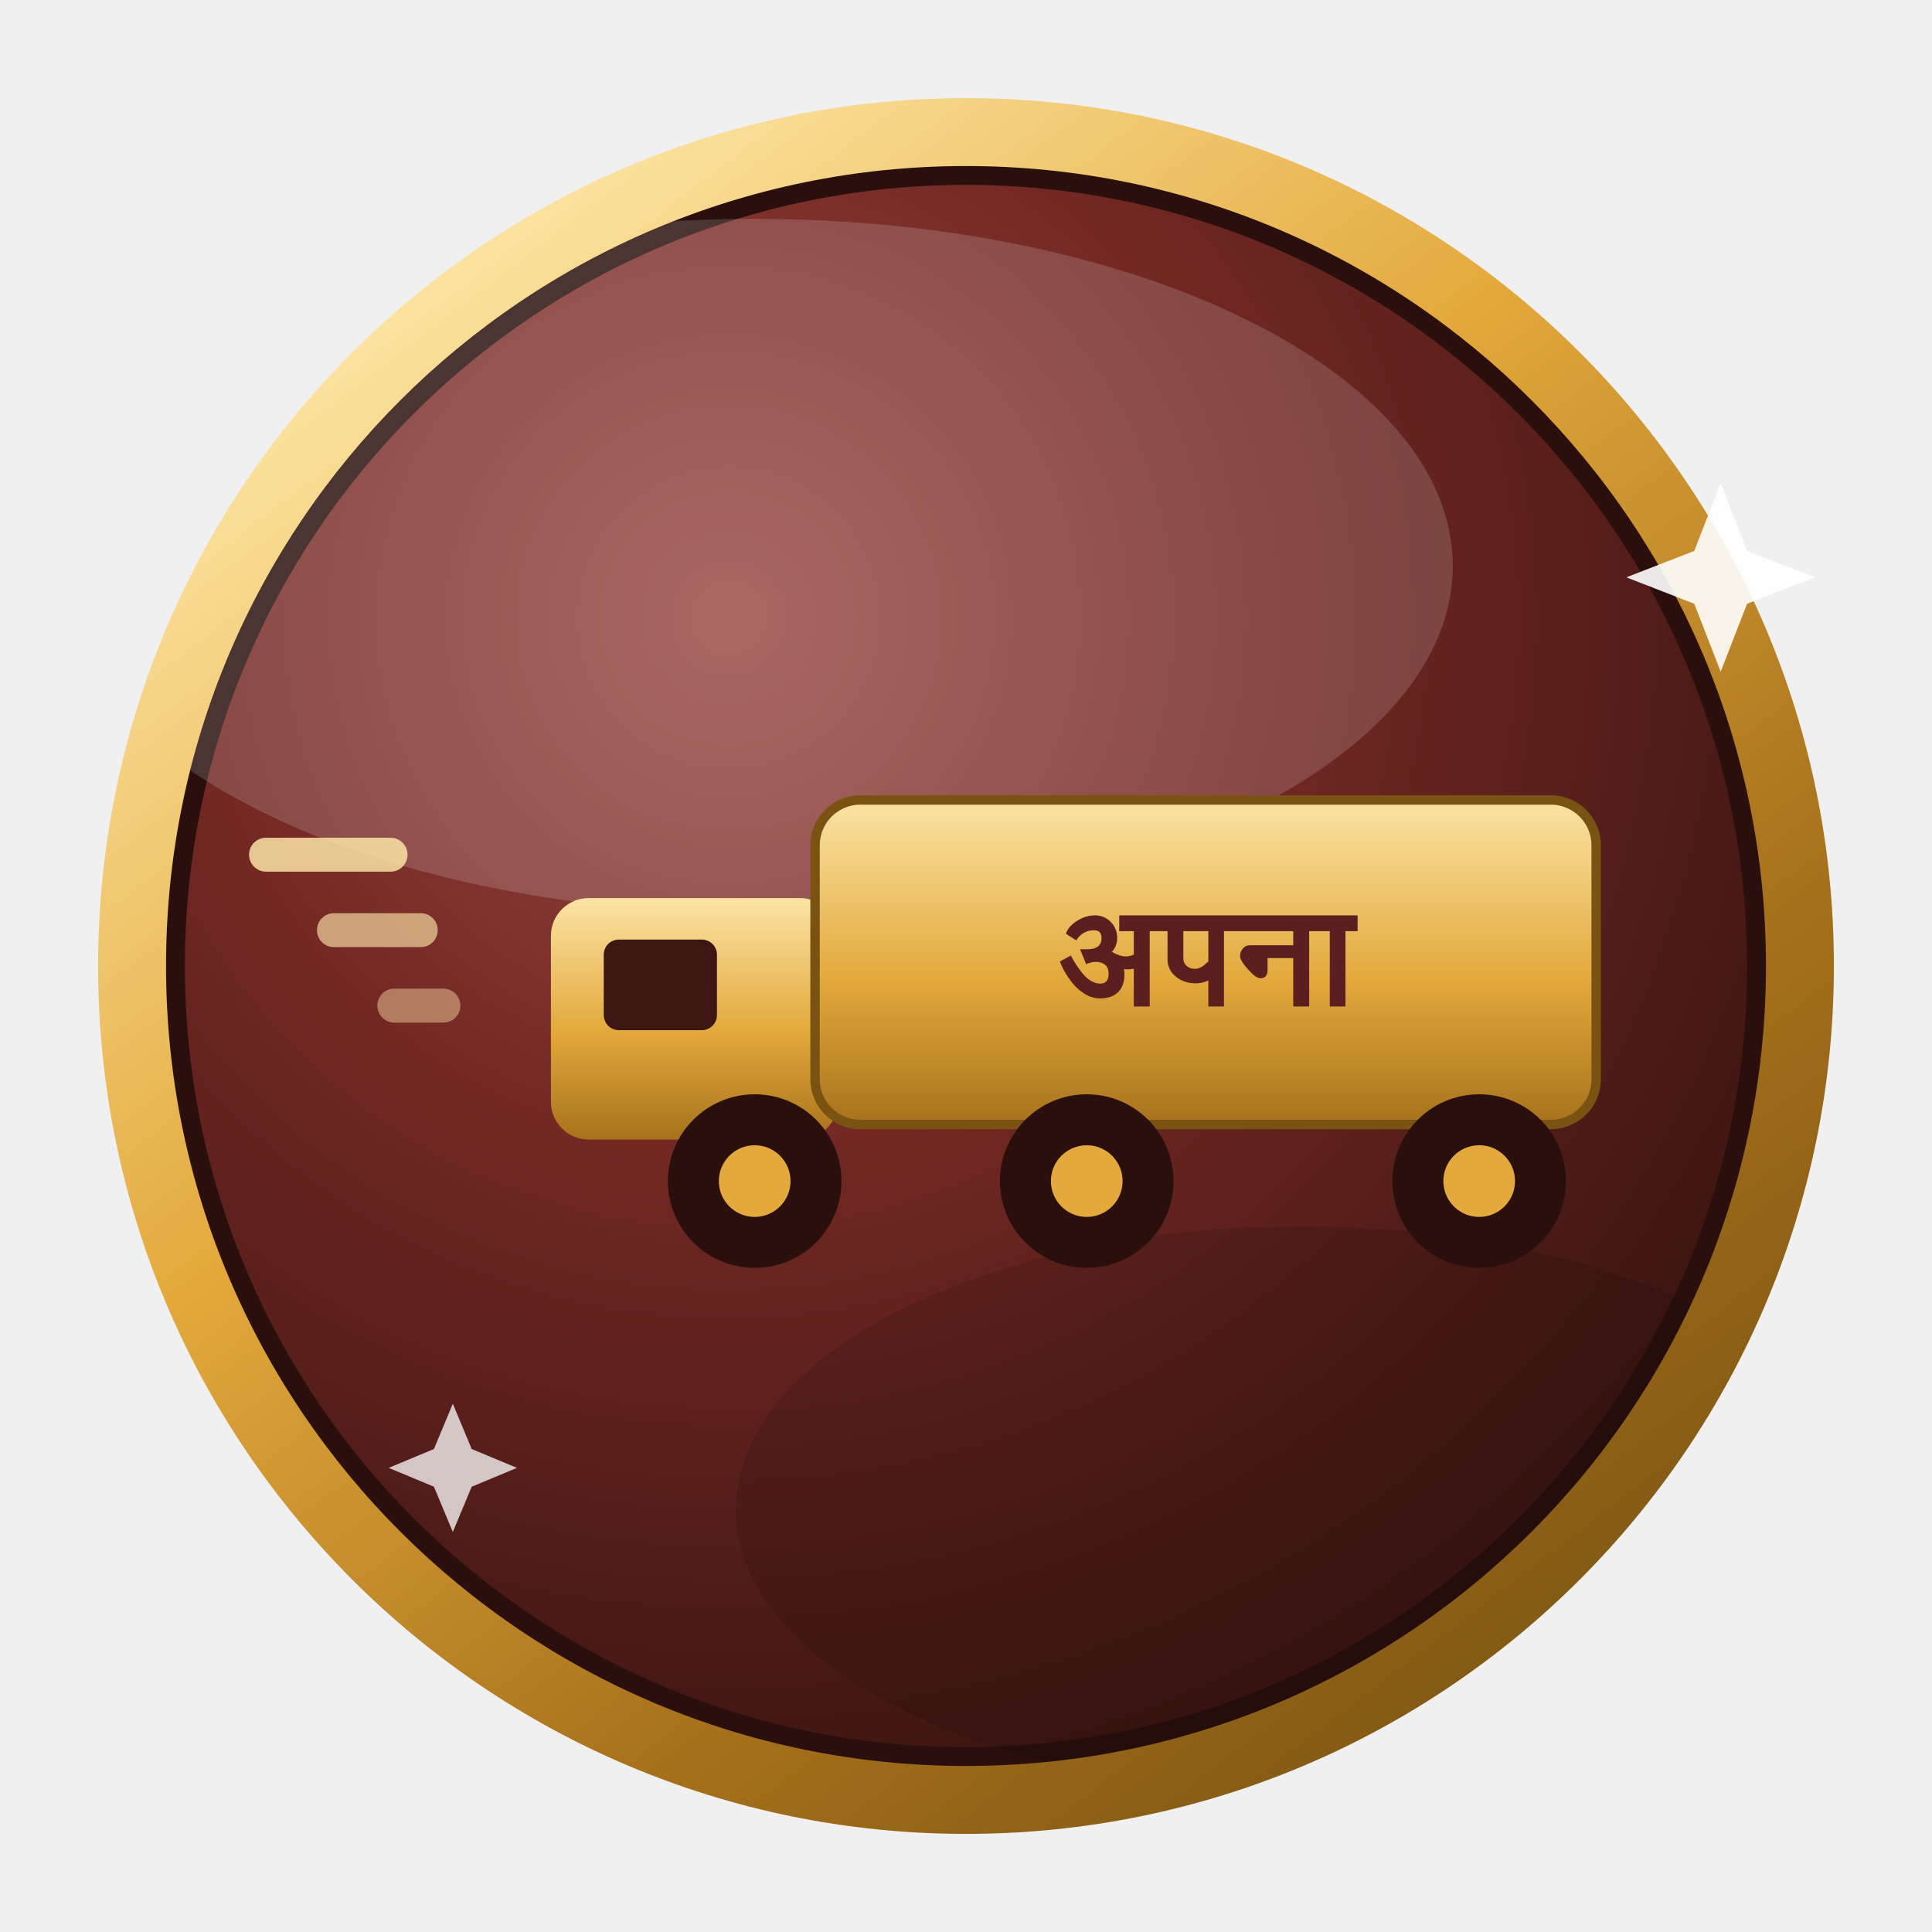
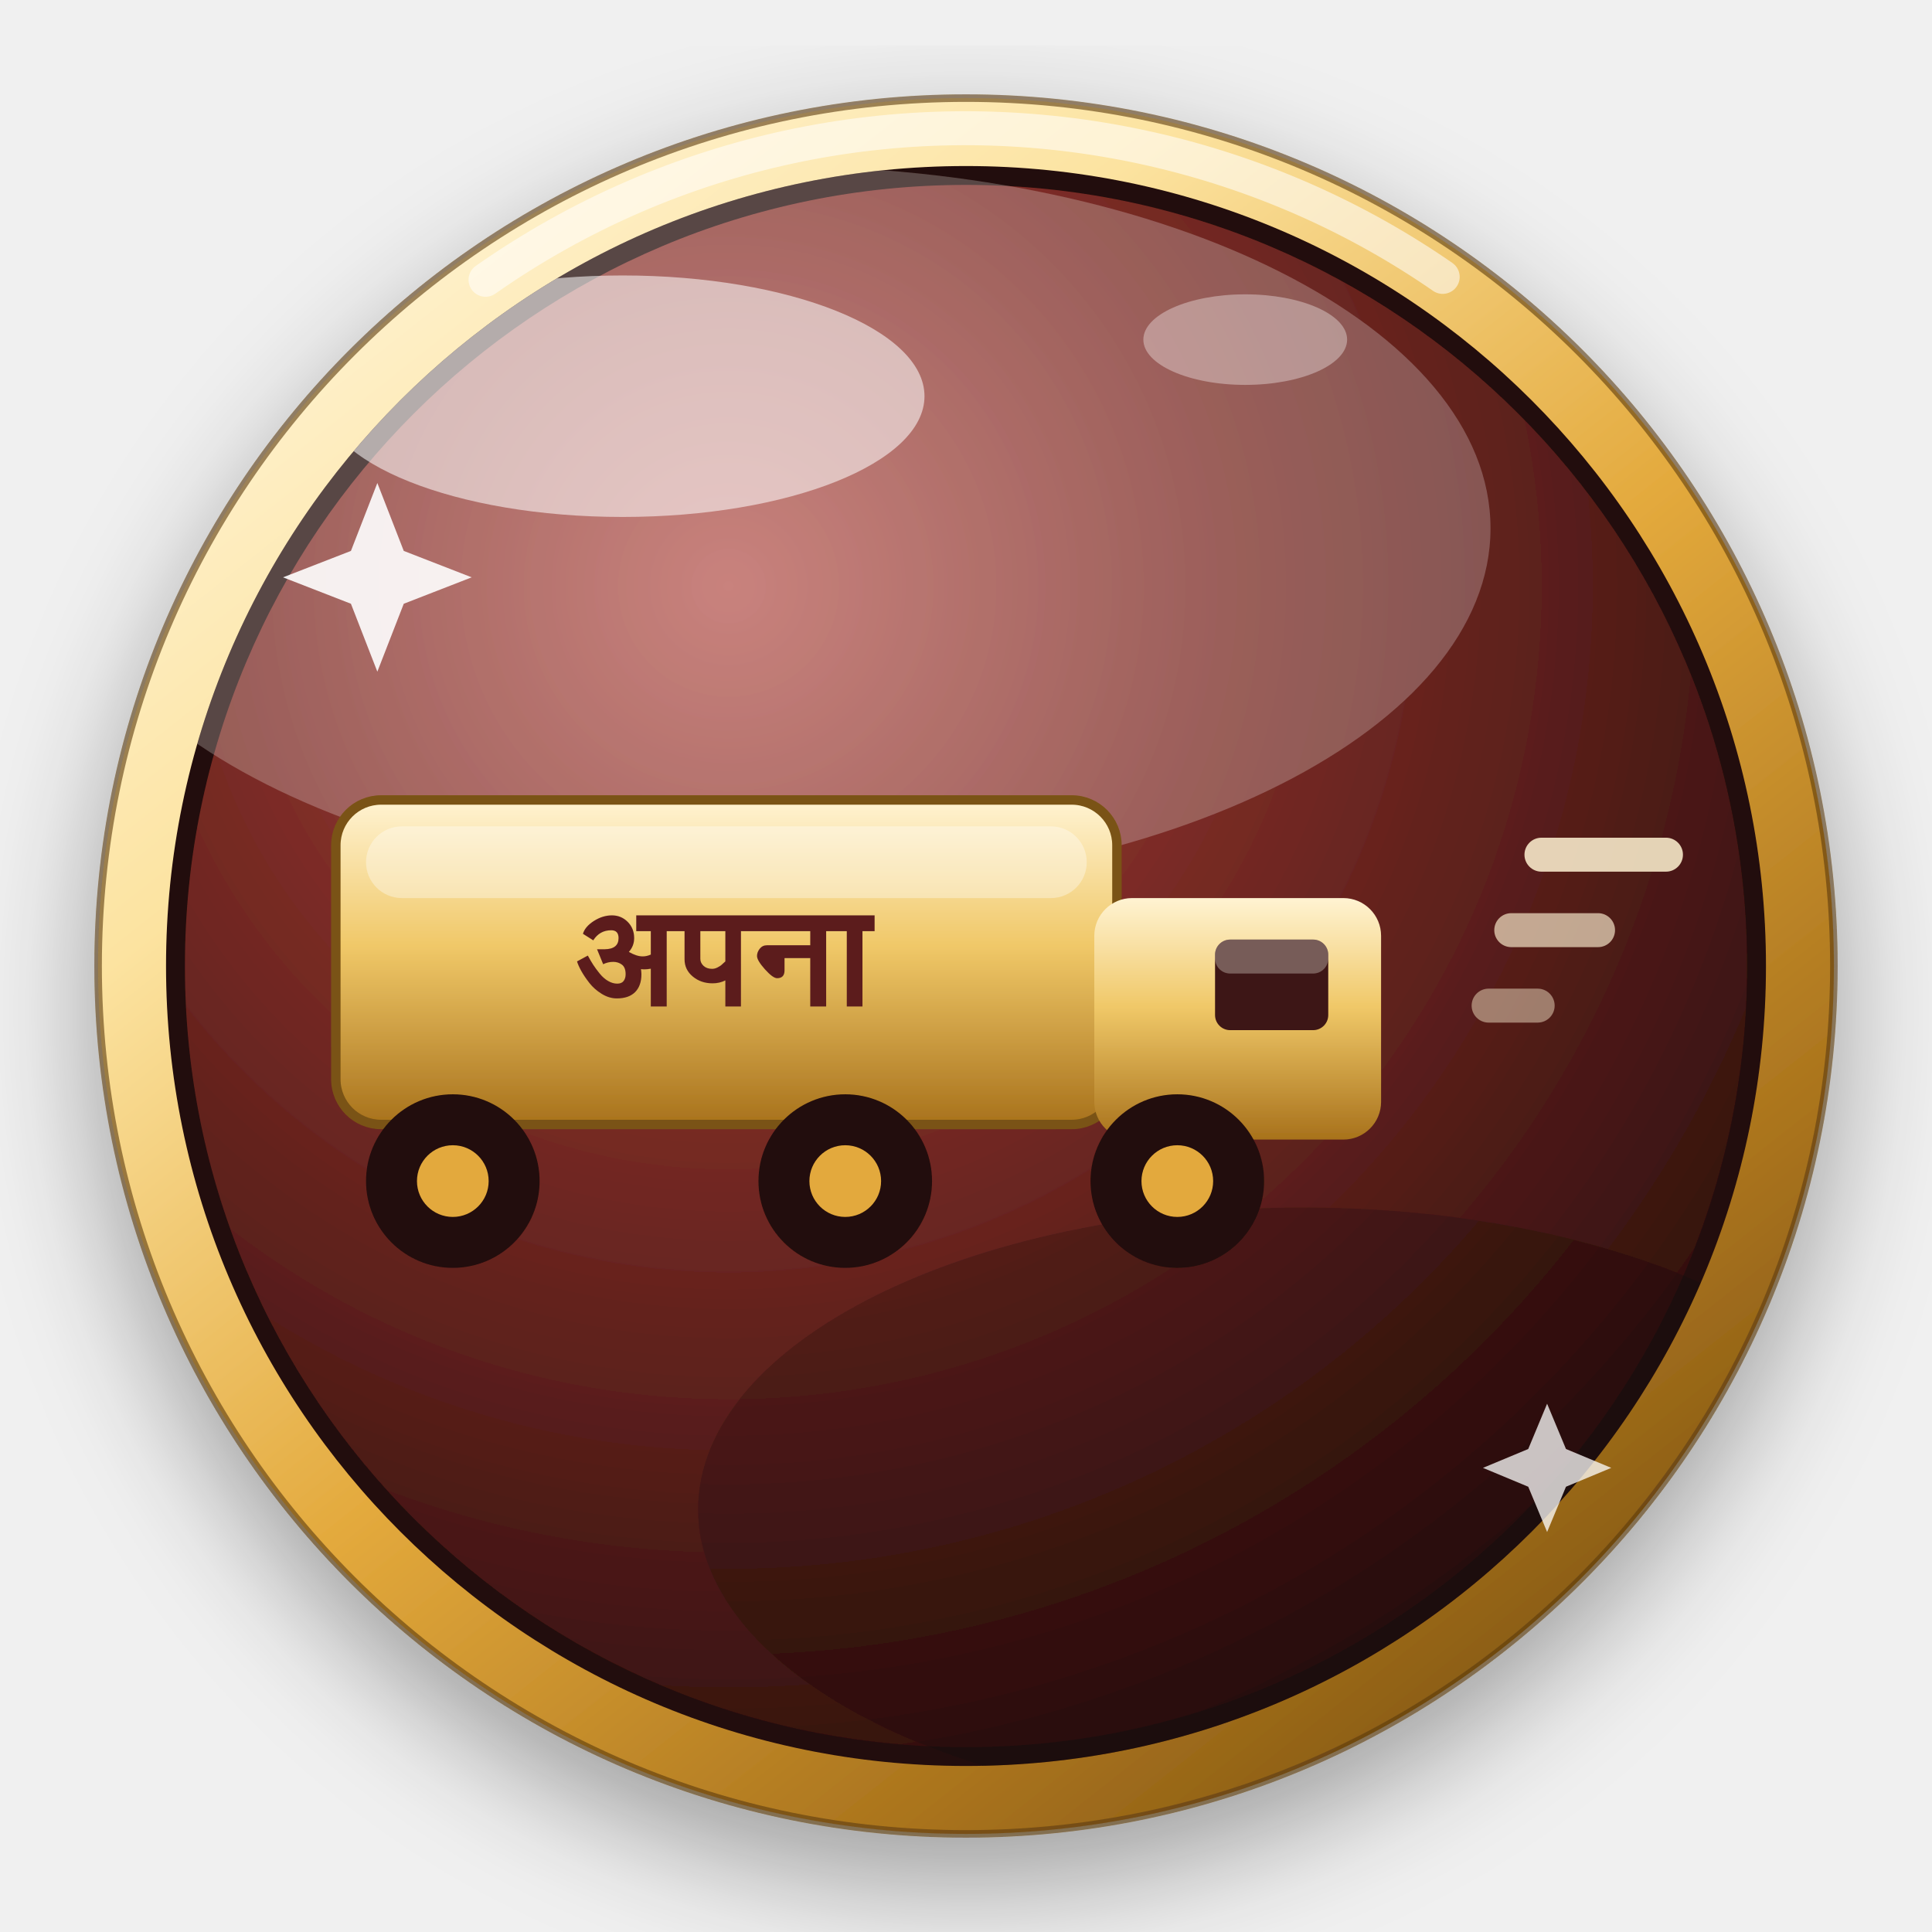
<svg xmlns="http://www.w3.org/2000/svg" width="512" height="512" viewBox="0 0 512 512">
  <defs>
-     <radialGradient id="discGrad" cx="35%" cy="28%" r="75%">
-       <stop offset="0%" stop-color="#9C4A46" />
-       <stop offset="45%" stop-color="#732823" />
-       <stop offset="100%" stop-color="#3D1512" />
+     <radialGradient id="discGrad" cx="35%" cy="26%" r="78%">
+       <stop offset="0%" stop-color="#B85B54" />
+       <stop offset="40%" stop-color="#7C2C26" />
+       <stop offset="100%" stop-color="#300F0D" />
    </radialGradient>
-     <linearGradient id="ringGrad" x1="20%" y1="10%" x2="85%" y2="95%">
-       <stop offset="0%" stop-color="#FCE3A0" />
-       <stop offset="35%" stop-color="#E3A93C" />
-       <stop offset="70%" stop-color="#A8721C" />
-       <stop offset="100%" stop-color="#7A5313" />
+     <linearGradient id="ringGrad" x1="15%" y1="5%" x2="90%" y2="100%">
+       <stop offset="0%" stop-color="#FFF4D6" />
+       <stop offset="22%" stop-color="#FCE3A0" />
+       <stop offset="50%" stop-color="#E3A93C" />
+       <stop offset="78%" stop-color="#A8721C" />
+       <stop offset="100%" stop-color="#6E4A11" />
    </linearGradient>
    <linearGradient id="goldGrad" x1="0%" y1="0%" x2="0%" y2="100%">
-       <stop offset="0%" stop-color="#FBE3A5" />
-       <stop offset="55%" stop-color="#E3A93C" />
+       <stop offset="0%" stop-color="#FFF3D2" />
+       <stop offset="45%" stop-color="#F0C868" />
      <stop offset="100%" stop-color="#A8721C" />
    </linearGradient>
    <clipPath id="discClip">
      <circle cx="256" cy="256" r="212" />
    </clipPath>
+     <filter id="dropShadow" x="-30%" y="-30%" width="160%" height="160%">
+       <feDropShadow dx="0" dy="12" stdDeviation="16" flood-color="#000000" flood-opacity="0.35" />
+     </filter>
  </defs>
-   <circle cx="256" cy="256" r="230" fill="url(#ringGrad)" />
-   <circle cx="256" cy="256" r="212" fill="#2A0F0D" />
-   <circle cx="256" cy="256" r="207" fill="url(#discGrad)" />
-   <g clip-path="url(#discClip)">
-     <ellipse cx="200" cy="150" rx="185" ry="92" fill="#FFFFFF" opacity="0.16" />
-     <ellipse cx="345" cy="400" rx="150" ry="75" fill="#000000" opacity="0.12" />
+   <g filter="url(#dropShadow)">
+     <circle cx="256" cy="256" r="230" fill="url(#ringGrad)" />
+     <circle cx="256" cy="256" r="230" fill="none" stroke="#5C3B0E" stroke-width="2" opacity="0.6" />
+     <circle cx="256" cy="256" r="222" fill="none" stroke="#FFFFFF" stroke-width="9" opacity="0.55" stroke-dasharray="270 1165" stroke-linecap="round" transform="rotate(-125 256 256)" />
+     <circle cx="256" cy="256" r="212" fill="#240C0A" />
+     <circle cx="256" cy="256" r="207" fill="url(#discGrad)" />
+     <g clip-path="url(#discClip)">
+       <ellipse cx="345" cy="400" rx="160" ry="80" fill="#000000" opacity="0.18" />
+       <ellipse cx="205" cy="140" rx="190" ry="96" fill="#FFFFFF" opacity="0.24" />
+       <ellipse cx="165" cy="105" rx="80" ry="32" fill="#FFFFFF" opacity="0.55" />
+       <ellipse cx="330" cy="90" rx="27" ry="12" fill="#FFFFFF" opacity="0.35" />
+     </g>
+     <rect x="390" y="262" width="22" height="9" rx="4.5" fill="#FFF3D2" opacity="0.45" />
+     <rect x="396" y="242" width="32" height="9" rx="4.5" fill="#FFF3D2" opacity="0.65" />
+     <rect x="404" y="222" width="42" height="9" rx="4.5" fill="#FFF3D2" opacity="0.85" />
+     <rect x="89" y="212" width="207" height="86" rx="12" fill="url(#goldGrad)" stroke="#7A5313" stroke-width="2.5" />
+     <rect x="97" y="219" width="191" height="19" rx="9.5" fill="#FFFFFF" opacity="0.35" />
+     <text x="192" y="266" text-anchor="middle" font-family="'Noto Sans','Segoe UI',sans-serif" font-weight="800" font-size="37" fill="#5C1F1F">अपना</text>
+     <rect x="290" y="238" width="76" height="64" rx="10" fill="url(#goldGrad)" />
+     <rect x="322" y="249" width="30" height="24" rx="4" fill="#3D1512" />
+     <rect x="322" y="249" width="30" height="9" rx="4" fill="#FFFFFF" opacity="0.3" />
+     <circle cx="120" cy="313" r="23" fill="#240C0A" />
+     <circle cx="120" cy="313" r="9.5" fill="#E3A93C" />
+     <circle cx="224" cy="313" r="23" fill="#240C0A" />
+     <circle cx="224" cy="313" r="9.5" fill="#E3A93C" />
+     <circle cx="312" cy="313" r="23" fill="#240C0A" />
+     <circle cx="312" cy="313" r="9.5" fill="#E3A93C" />
+     <path d="M100 128 L107 146 L125 153 L107 160 L100 178 L93 160 L75 153 L93 146 Z" fill="#FFFFFF" opacity="0.9" />
+     <path d="M410 372 L415 384 L427 389 L415 394 L410 406 L405 394 L393 389 L405 384 Z" fill="#FFFFFF" opacity="0.75" />
  </g>
-   <rect x="66" y="222" width="42" height="9" rx="4.5" fill="#FBE3A5" opacity="0.85" />
-   <rect x="84" y="242" width="32" height="9" rx="4.5" fill="#FBE3A5" opacity="0.65" />
-   <rect x="100" y="262" width="22" height="9" rx="4.5" fill="#FBE3A5" opacity="0.45" />
-   <rect x="146" y="238" width="76" height="64" rx="10" fill="url(#goldGrad)" />
-   <rect x="160" y="249" width="30" height="24" rx="4" fill="#3D1512" />
-   <rect x="216" y="212" width="207" height="86" rx="12" fill="url(#goldGrad)" stroke="#7A5313" stroke-width="2.5" />
-   <text x="320" y="266" text-anchor="middle" font-family="'Noto Sans','Segoe UI',sans-serif" font-weight="800" font-size="37" fill="#5C1F1F">अपना</text>
-   <circle cx="200" cy="313" r="23" fill="#2A0F0D" />
-   <circle cx="200" cy="313" r="9.5" fill="#E3A93C" />
-   <circle cx="288" cy="313" r="23" fill="#2A0F0D" />
-   <circle cx="288" cy="313" r="9.5" fill="#E3A93C" />
-   <circle cx="392" cy="313" r="23" fill="#2A0F0D" />
-   <circle cx="392" cy="313" r="9.5" fill="#E3A93C" />
-   <path d="M456 128 L463 146 L481 153 L463 160 L456 178 L449 160 L431 153 L449 146 Z" fill="#FFFFFF" opacity="0.9" />
-   <path d="M120 372 L125 384 L137 389 L125 394 L120 406 L115 394 L103 389 L115 384 Z" fill="#FFFFFF" opacity="0.75" />
</svg>
